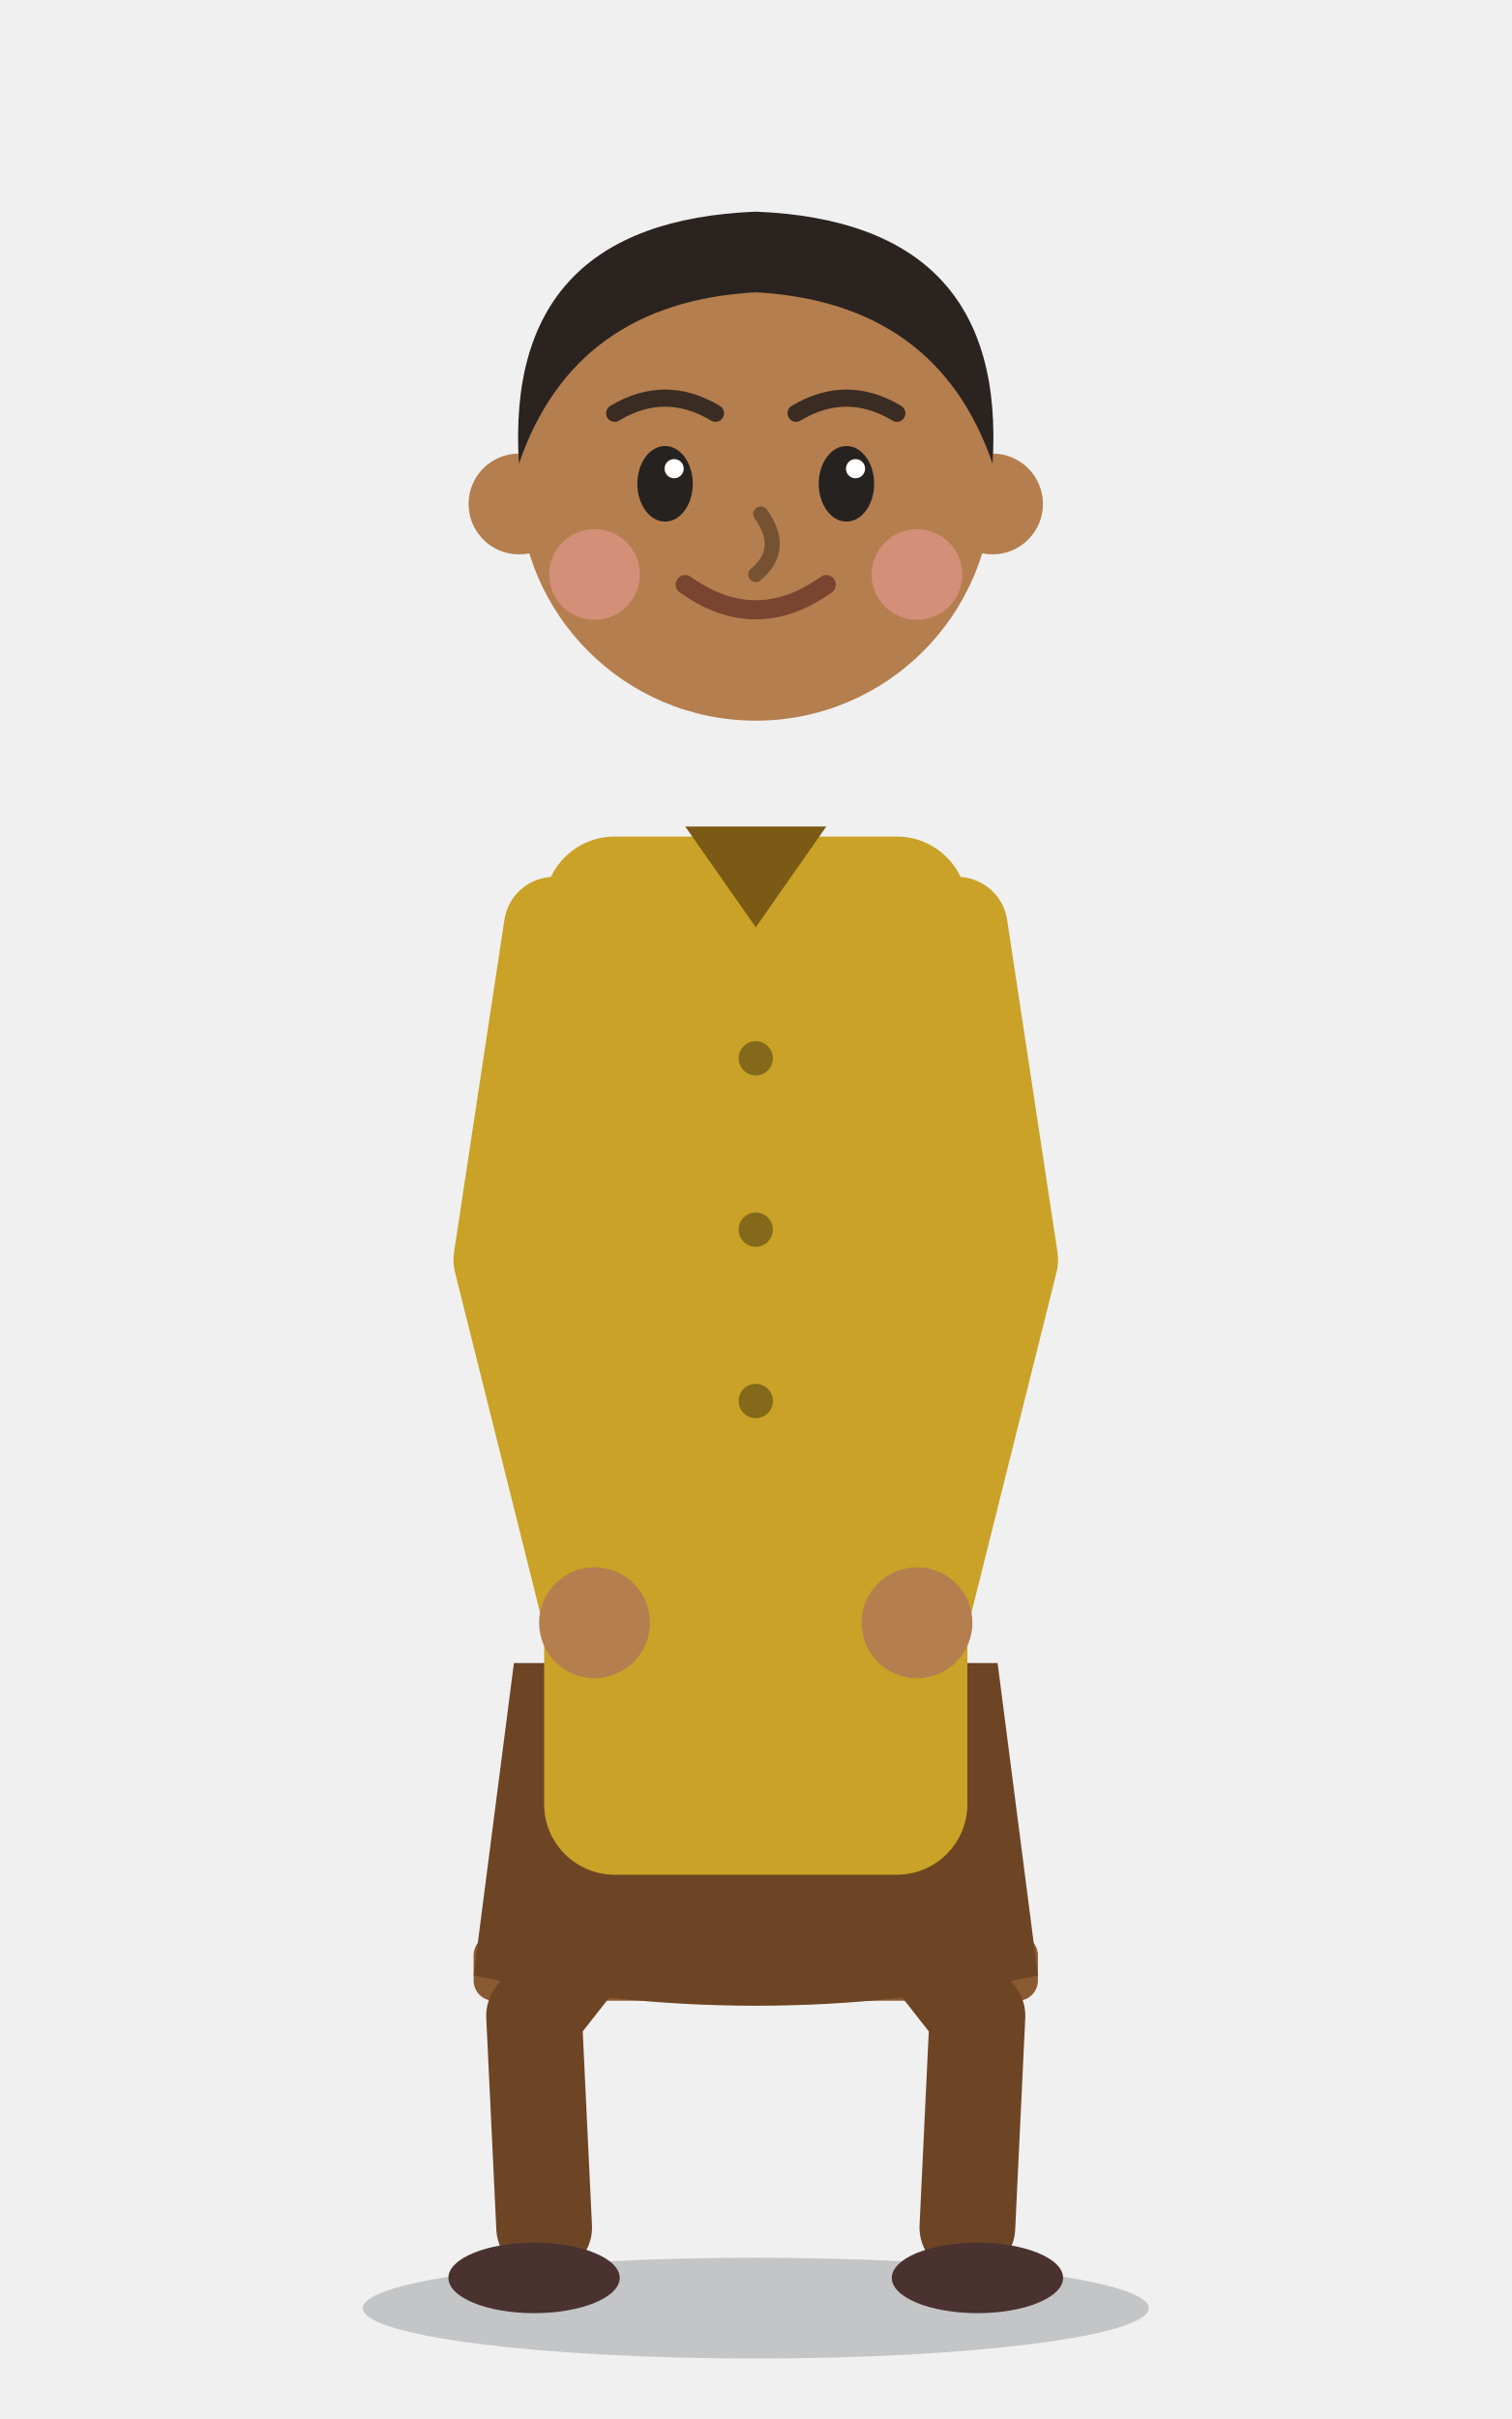
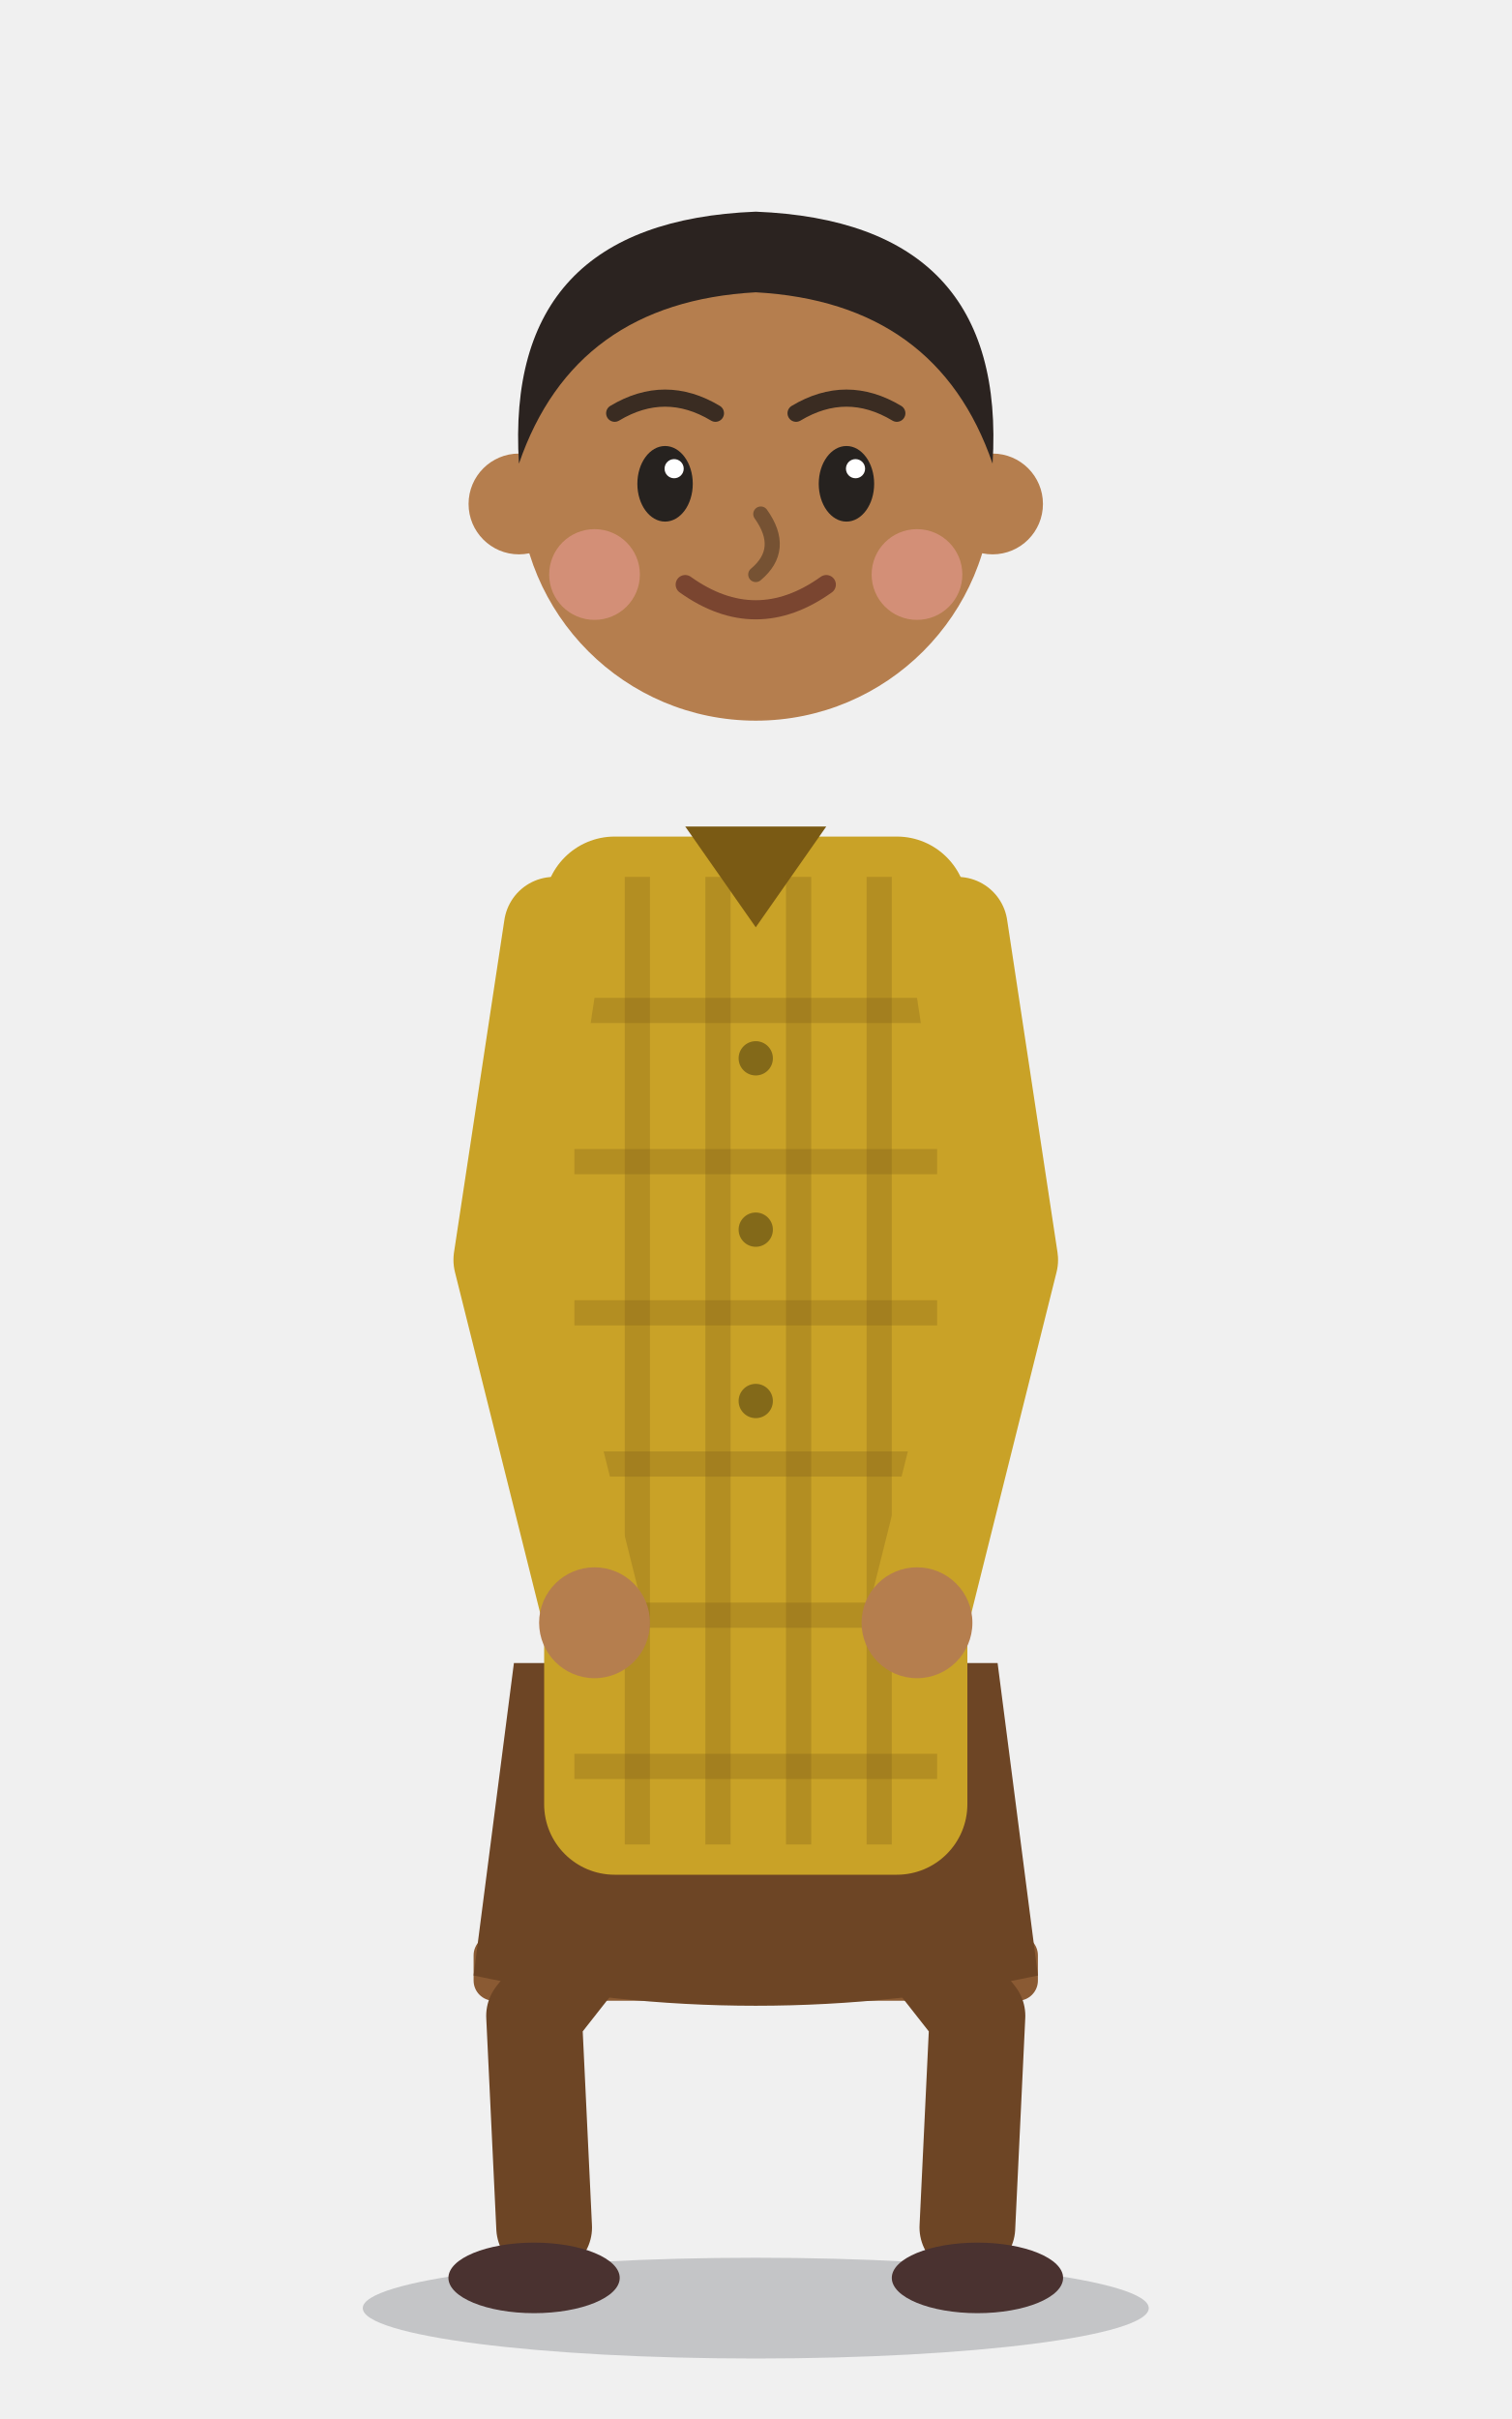
<svg xmlns="http://www.w3.org/2000/svg" viewBox="0 0 300 480">
  <ellipse cx="150" cy="458" rx="78" ry="10" fill="rgba(20,26,38,0.20)" />
  <rect x="94" y="384" width="112" height="13" fill="#8a5a33" rx="4" />
  <rect x="102" y="397" width="10" height="46" fill="#6d4525" />
  <rect x="188" y="397" width="10" height="46" fill="#6d4525" />
  <path d="M102,330 L198,330 L206,392 Q150,404 94,392 Z" fill="#6d4525" />
  <path d="M128,372 L106,400 L108,442" fill="none" stroke="#6d4525" stroke-width="19" stroke-linecap="round" stroke-linejoin="round" />
  <path d="M172,372 L194,400 L192,442" fill="none" stroke="#6d4525" stroke-width="19" stroke-linecap="round" stroke-linejoin="round" />
  <ellipse cx="106" cy="452" rx="17" ry="7" fill="#4a3230" />
  <ellipse cx="194" cy="452" rx="17" ry="7" fill="#4a3230" />
  <rect x="108" y="166" width="84" height="206" fill="#c9a227" rx="14" />
  <polygon points="136,164 164,164 150,184" fill="#7a5a14" stroke-linejoin="round" />
+   <rect x="124" y="174" width="5" height="192" fill="#7a5a14" opacity="0.28" />
+   <rect x="140" y="174" width="5" height="192" fill="#7a5a14" opacity="0.28" />
+   <rect x="156" y="174" width="5" height="192" fill="#7a5a14" opacity="0.28" />
+   <rect x="172" y="174" width="5" height="192" fill="#7a5a14" opacity="0.28" />
+   <rect x="114" y="198" width="72" height="5" fill="#7a5a14" opacity="0.28" />
+   <rect x="114" y="228" width="72" height="5" fill="#7a5a14" opacity="0.28" />
+   <rect x="114" y="258" width="72" height="5" fill="#7a5a14" opacity="0.28" />
+   <rect x="114" y="288" width="72" height="5" fill="#7a5a14" opacity="0.28" />
+   <rect x="114" y="318" width="72" height="5" fill="#7a5a14" opacity="0.28" />
+   <rect x="114" y="348" width="72" height="5" fill="#7a5a14" opacity="0.28" />
  <circle cx="150" cy="210" r="3.4" fill="rgba(0,0,0,0.35)" />
  <circle cx="150" cy="244" r="3.4" fill="rgba(0,0,0,0.35)" />
  <circle cx="150" cy="278" r="3.4" fill="rgba(0,0,0,0.35)" />
  <path d="M110,184 L100,250 L118,322" fill="none" stroke="#c9a227" stroke-width="20" stroke-linecap="round" stroke-linejoin="round" />
  <circle cx="118" cy="322" r="11" fill="#b57e4e" />
  <path d="M190,184 L200,250 L182,322" fill="none" stroke="#c9a227" stroke-width="20" stroke-linecap="round" stroke-linejoin="round" />
  <circle cx="182" cy="322" r="11" fill="#b57e4e" />
  <circle cx="103" cy="100" r="10" fill="#b57e4e" />
  <circle cx="197" cy="100" r="10" fill="#b57e4e" />
  <circle cx="150" cy="96" r="47" fill="#b57e4e" />
  <path d="M103,92 Q100,44 150,42 Q200,44 197,92 Q186,60 150,58 Q114,60 103,92 Z" fill="#2b2320" />
  <ellipse cx="132" cy="96" rx="5.5" ry="7.5" fill="#26221f" />
  <circle cx="133.8" cy="93" r="1.9" fill="#ffffff" />
  <ellipse cx="168" cy="96" rx="5.5" ry="7.5" fill="#26221f" />
  <circle cx="169.8" cy="93" r="1.9" fill="#ffffff" />
  <path d="M122,82 q10,-6 20,0" fill="none" stroke="#3a2c22" stroke-width="3.4" stroke-linecap="round" stroke-linejoin="round" />
  <path d="M158,82 q10,-6 20,0" fill="none" stroke="#3a2c22" stroke-width="3.4" stroke-linecap="round" stroke-linejoin="round" />
  <path d="M151,102 q5,7 -1,12" fill="none" stroke="rgba(0,0,0,0.35)" stroke-width="3" stroke-linecap="round" stroke-linejoin="round" />
  <circle cx="118" cy="114" r="9" fill="#f2a0a0" opacity="0.5" />
  <circle cx="182" cy="114" r="9" fill="#f2a0a0" opacity="0.5" />
  <path d="M136,116 q14,10 28,0" fill="none" stroke="#7a4530" stroke-width="3.8" stroke-linecap="round" stroke-linejoin="round" />
</svg>
